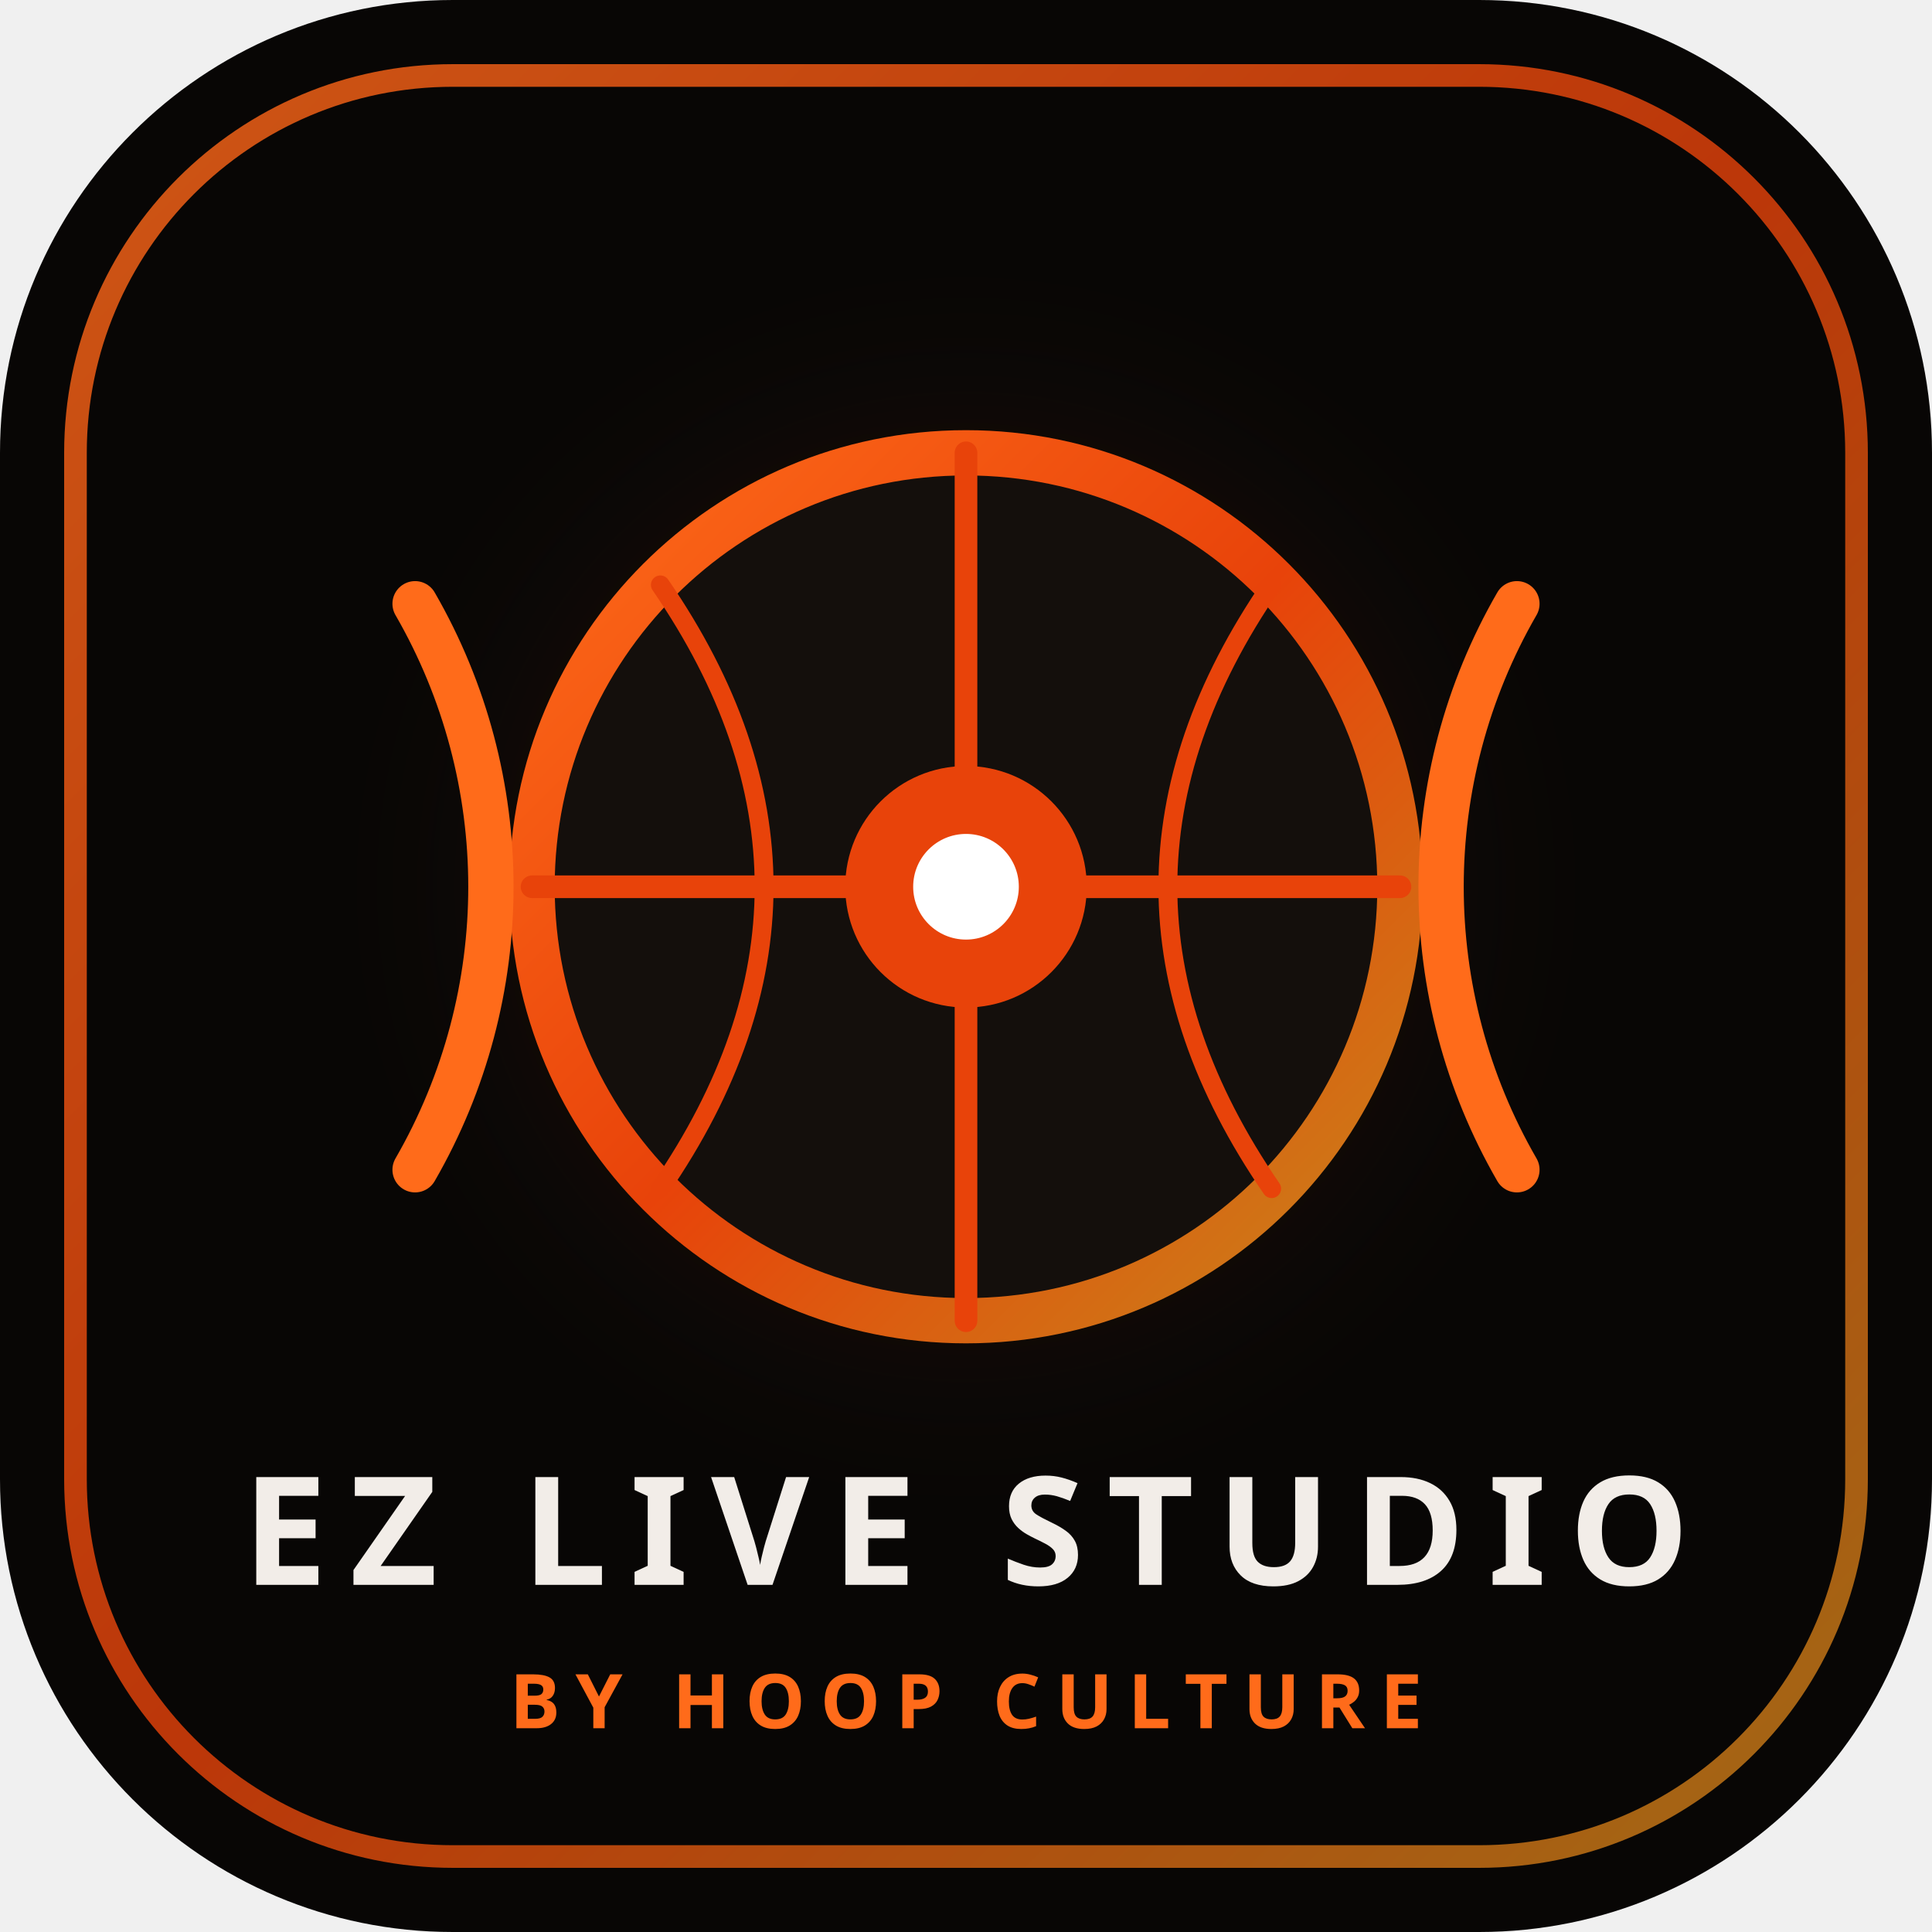
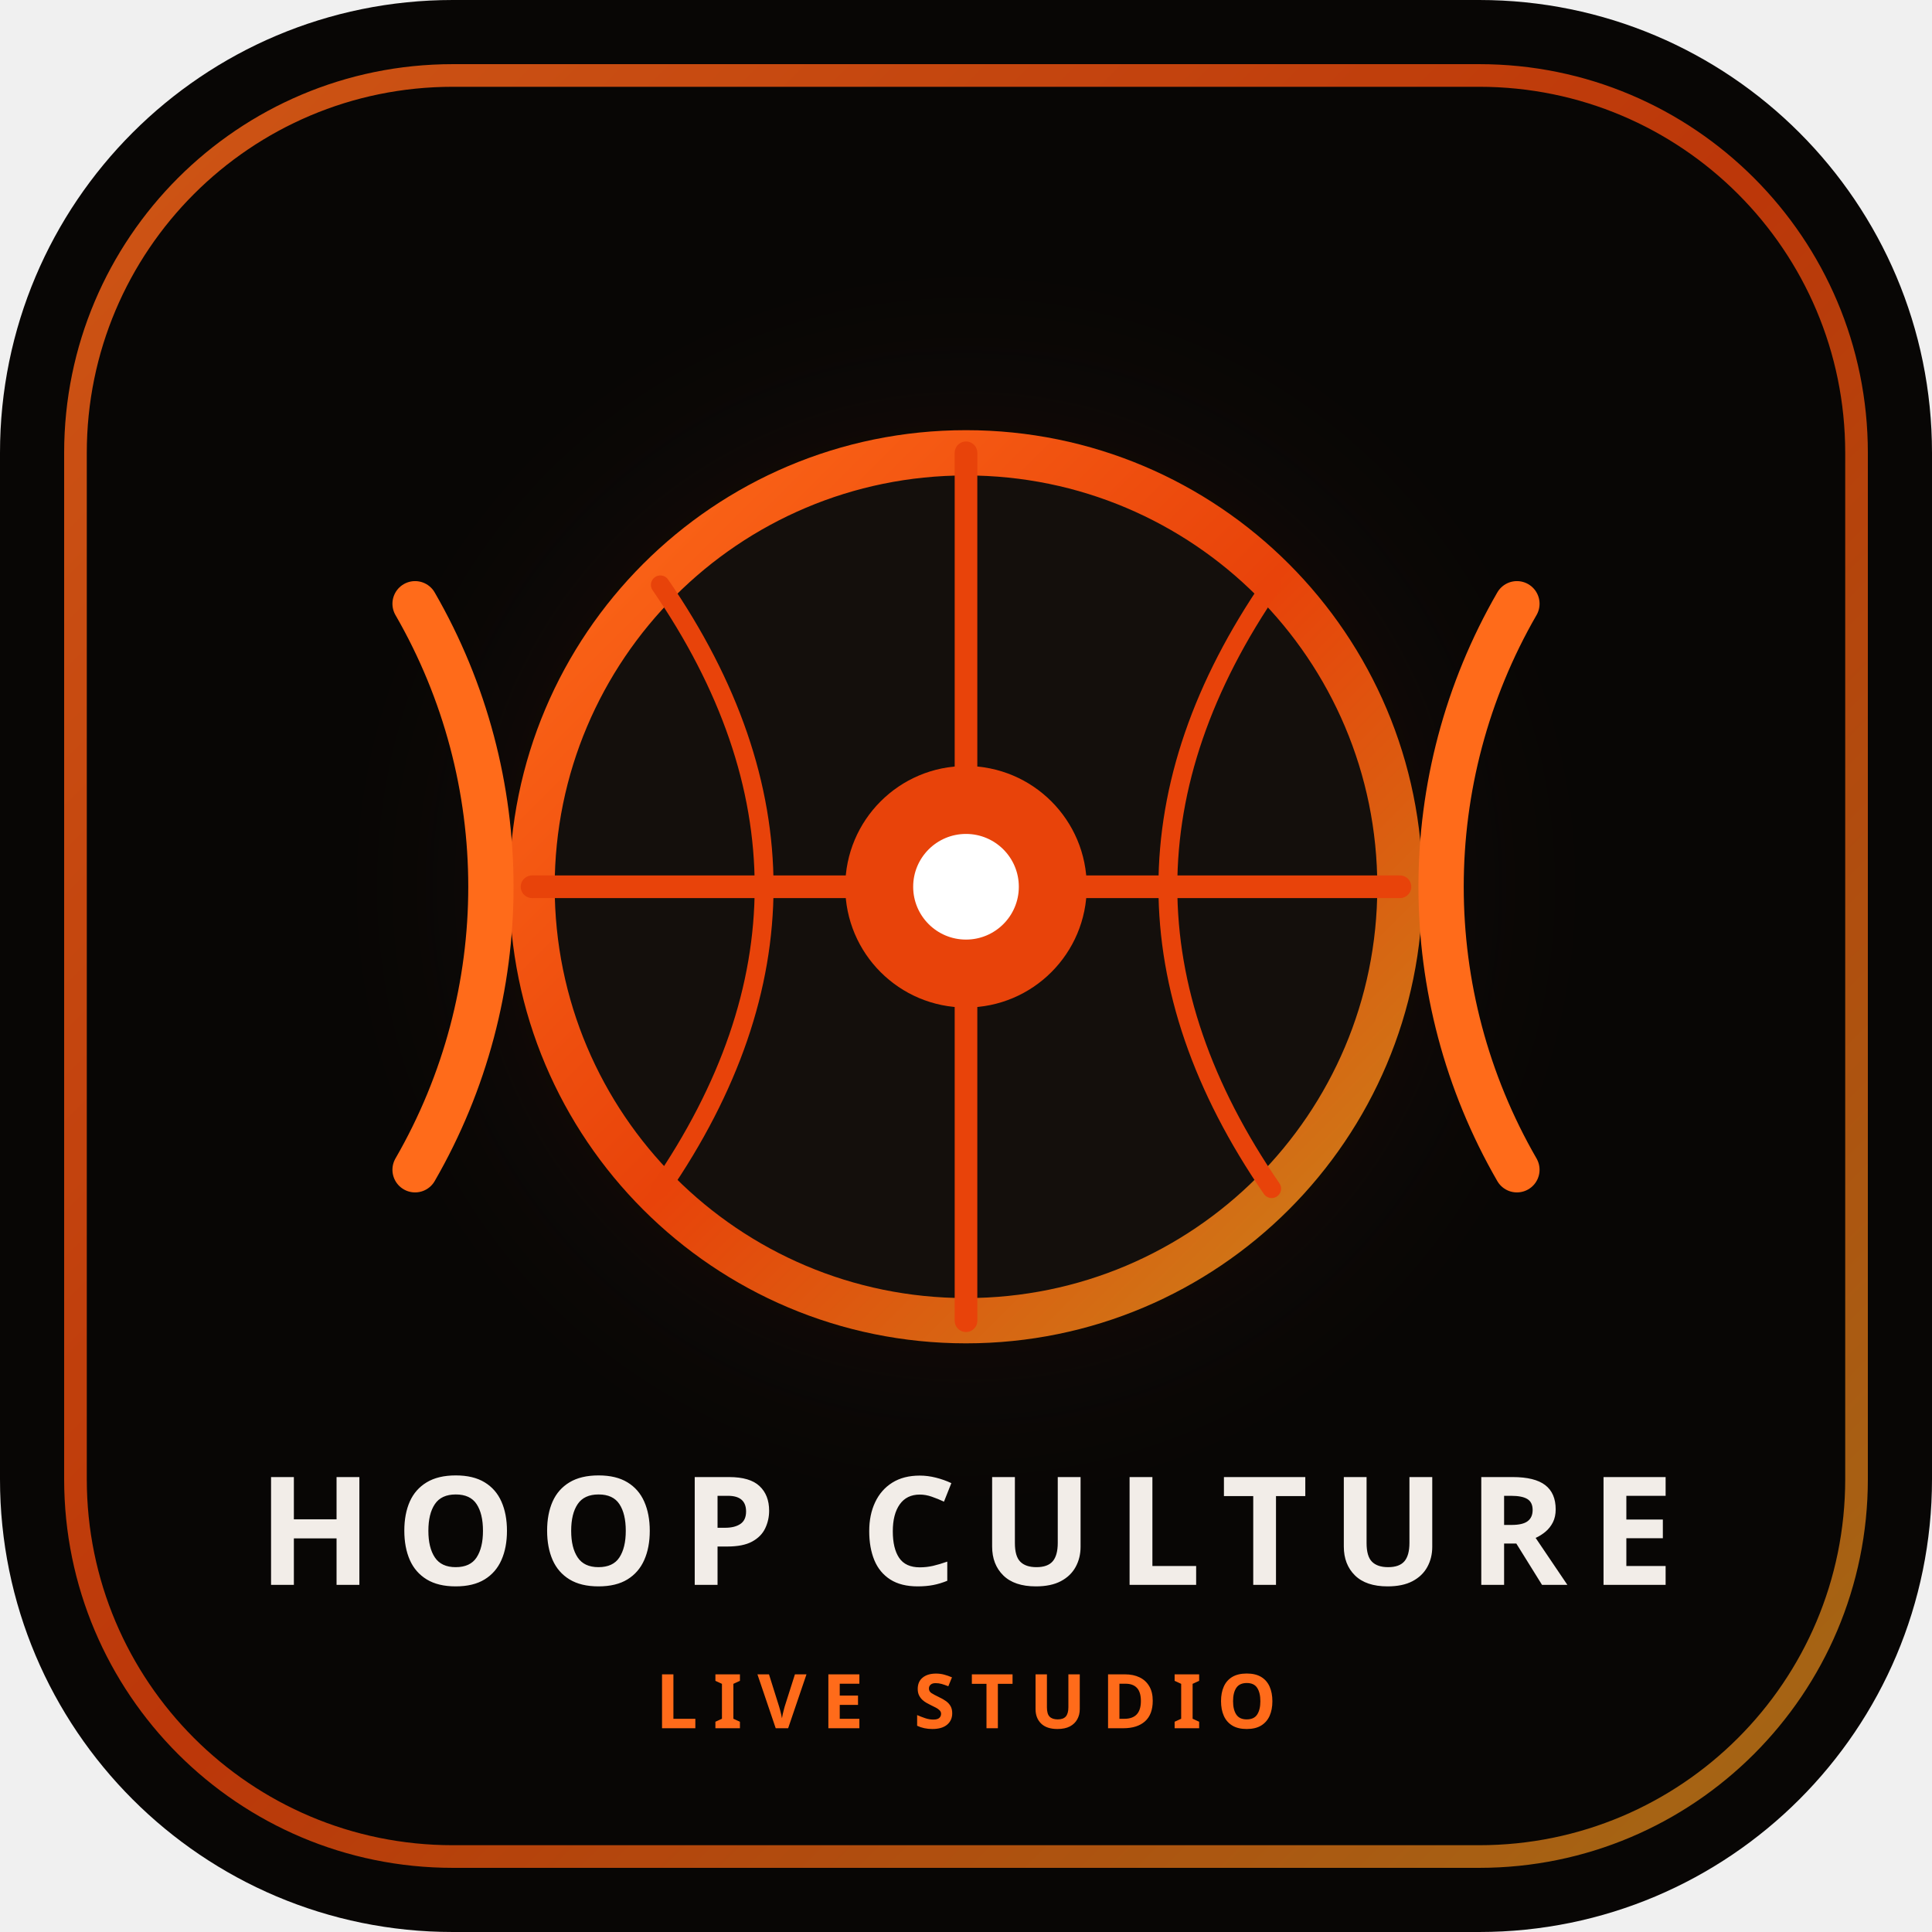
<svg xmlns="http://www.w3.org/2000/svg" viewBox="0 0 512 512" width="512" height="512">
  <defs>
    <linearGradient id="fireGrad" x1="0%" y1="0%" x2="100%" y2="100%">
      <stop offset="0%" stop-color="#ff6b1a" />
      <stop offset="50%" stop-color="#e8430a" />
      <stop offset="100%" stop-color="#c8841a" />
    </linearGradient>
    <radialGradient id="courtGlow" cx="50%" cy="50%" r="50%">
      <stop offset="0%" stop-color="#ff6b1a" stop-opacity="0.35" />
      <stop offset="100%" stop-color="#080605" stop-opacity="0" />
    </radialGradient>
  </defs>
  <rect width="512" height="512" rx="120" fill="#080605" />
  <rect x="20" y="20" width="472" height="472" rx="100" fill="none" stroke="url(#fireGrad)" stroke-width="6" opacity="0.8" />
  <circle cx="256" cy="235" r="170" fill="url(#courtGlow)" />
  <circle cx="256" cy="235" r="115" fill="#140f0c" stroke="url(#fireGrad)" stroke-width="12" />
  <line x1="141" y1="235" x2="371" y2="235" stroke="#e8430a" stroke-width="6" stroke-linecap="round" />
  <line x1="256" y1="120" x2="256" y2="350" stroke="#e8430a" stroke-width="6" stroke-linecap="round" />
  <path d="M 175 155 Q 230 235 175 315" fill="none" stroke="#e8430a" stroke-width="5" stroke-linecap="round" />
  <path d="M 337 155 Q 282 235 337 315" fill="none" stroke="#e8430a" stroke-width="5" stroke-linecap="round" />
  <circle cx="256" cy="235" r="32" fill="#e8430a" />
  <circle cx="256" cy="235" r="14" fill="#ffffff" />
  <path d="M 110 160 A 150 150 0 0 1 110 310" fill="none" stroke="#ff6b1a" stroke-width="12" stroke-linecap="round" />
  <path d="M 402 160 A 150 150 0 0 0 402 310" fill="none" stroke="#ff6b1a" stroke-width="12" stroke-linecap="round" />
-   <text x="256" y="420" font-family="'Barlow Condensed', 'Anton', sans-serif" font-weight="900" font-size="40" fill="#f2ede8" text-anchor="middle" letter-spacing="6">EZ LIVE STUDIO</text>
-   <text x="256" y="458" font-family="'Barlow', sans-serif" font-weight="700" font-size="20" fill="#ff6b1a" text-anchor="middle" letter-spacing="4">BY HOOP CULTURE</text>
+   <text x="256" y="420" font-family="'Barlow Condensed', 'Anton', sans-serif" font-weight="900" font-size="40" fill="#f2ede8" text-anchor="middle" letter-spacing="6">HOOP CULTURE</text>
+   <text x="256" y="458" font-family="'Barlow', sans-serif" font-weight="700" font-size="20" fill="#ff6b1a" text-anchor="middle" letter-spacing="4">LIVE STUDIO</text>
</svg>
